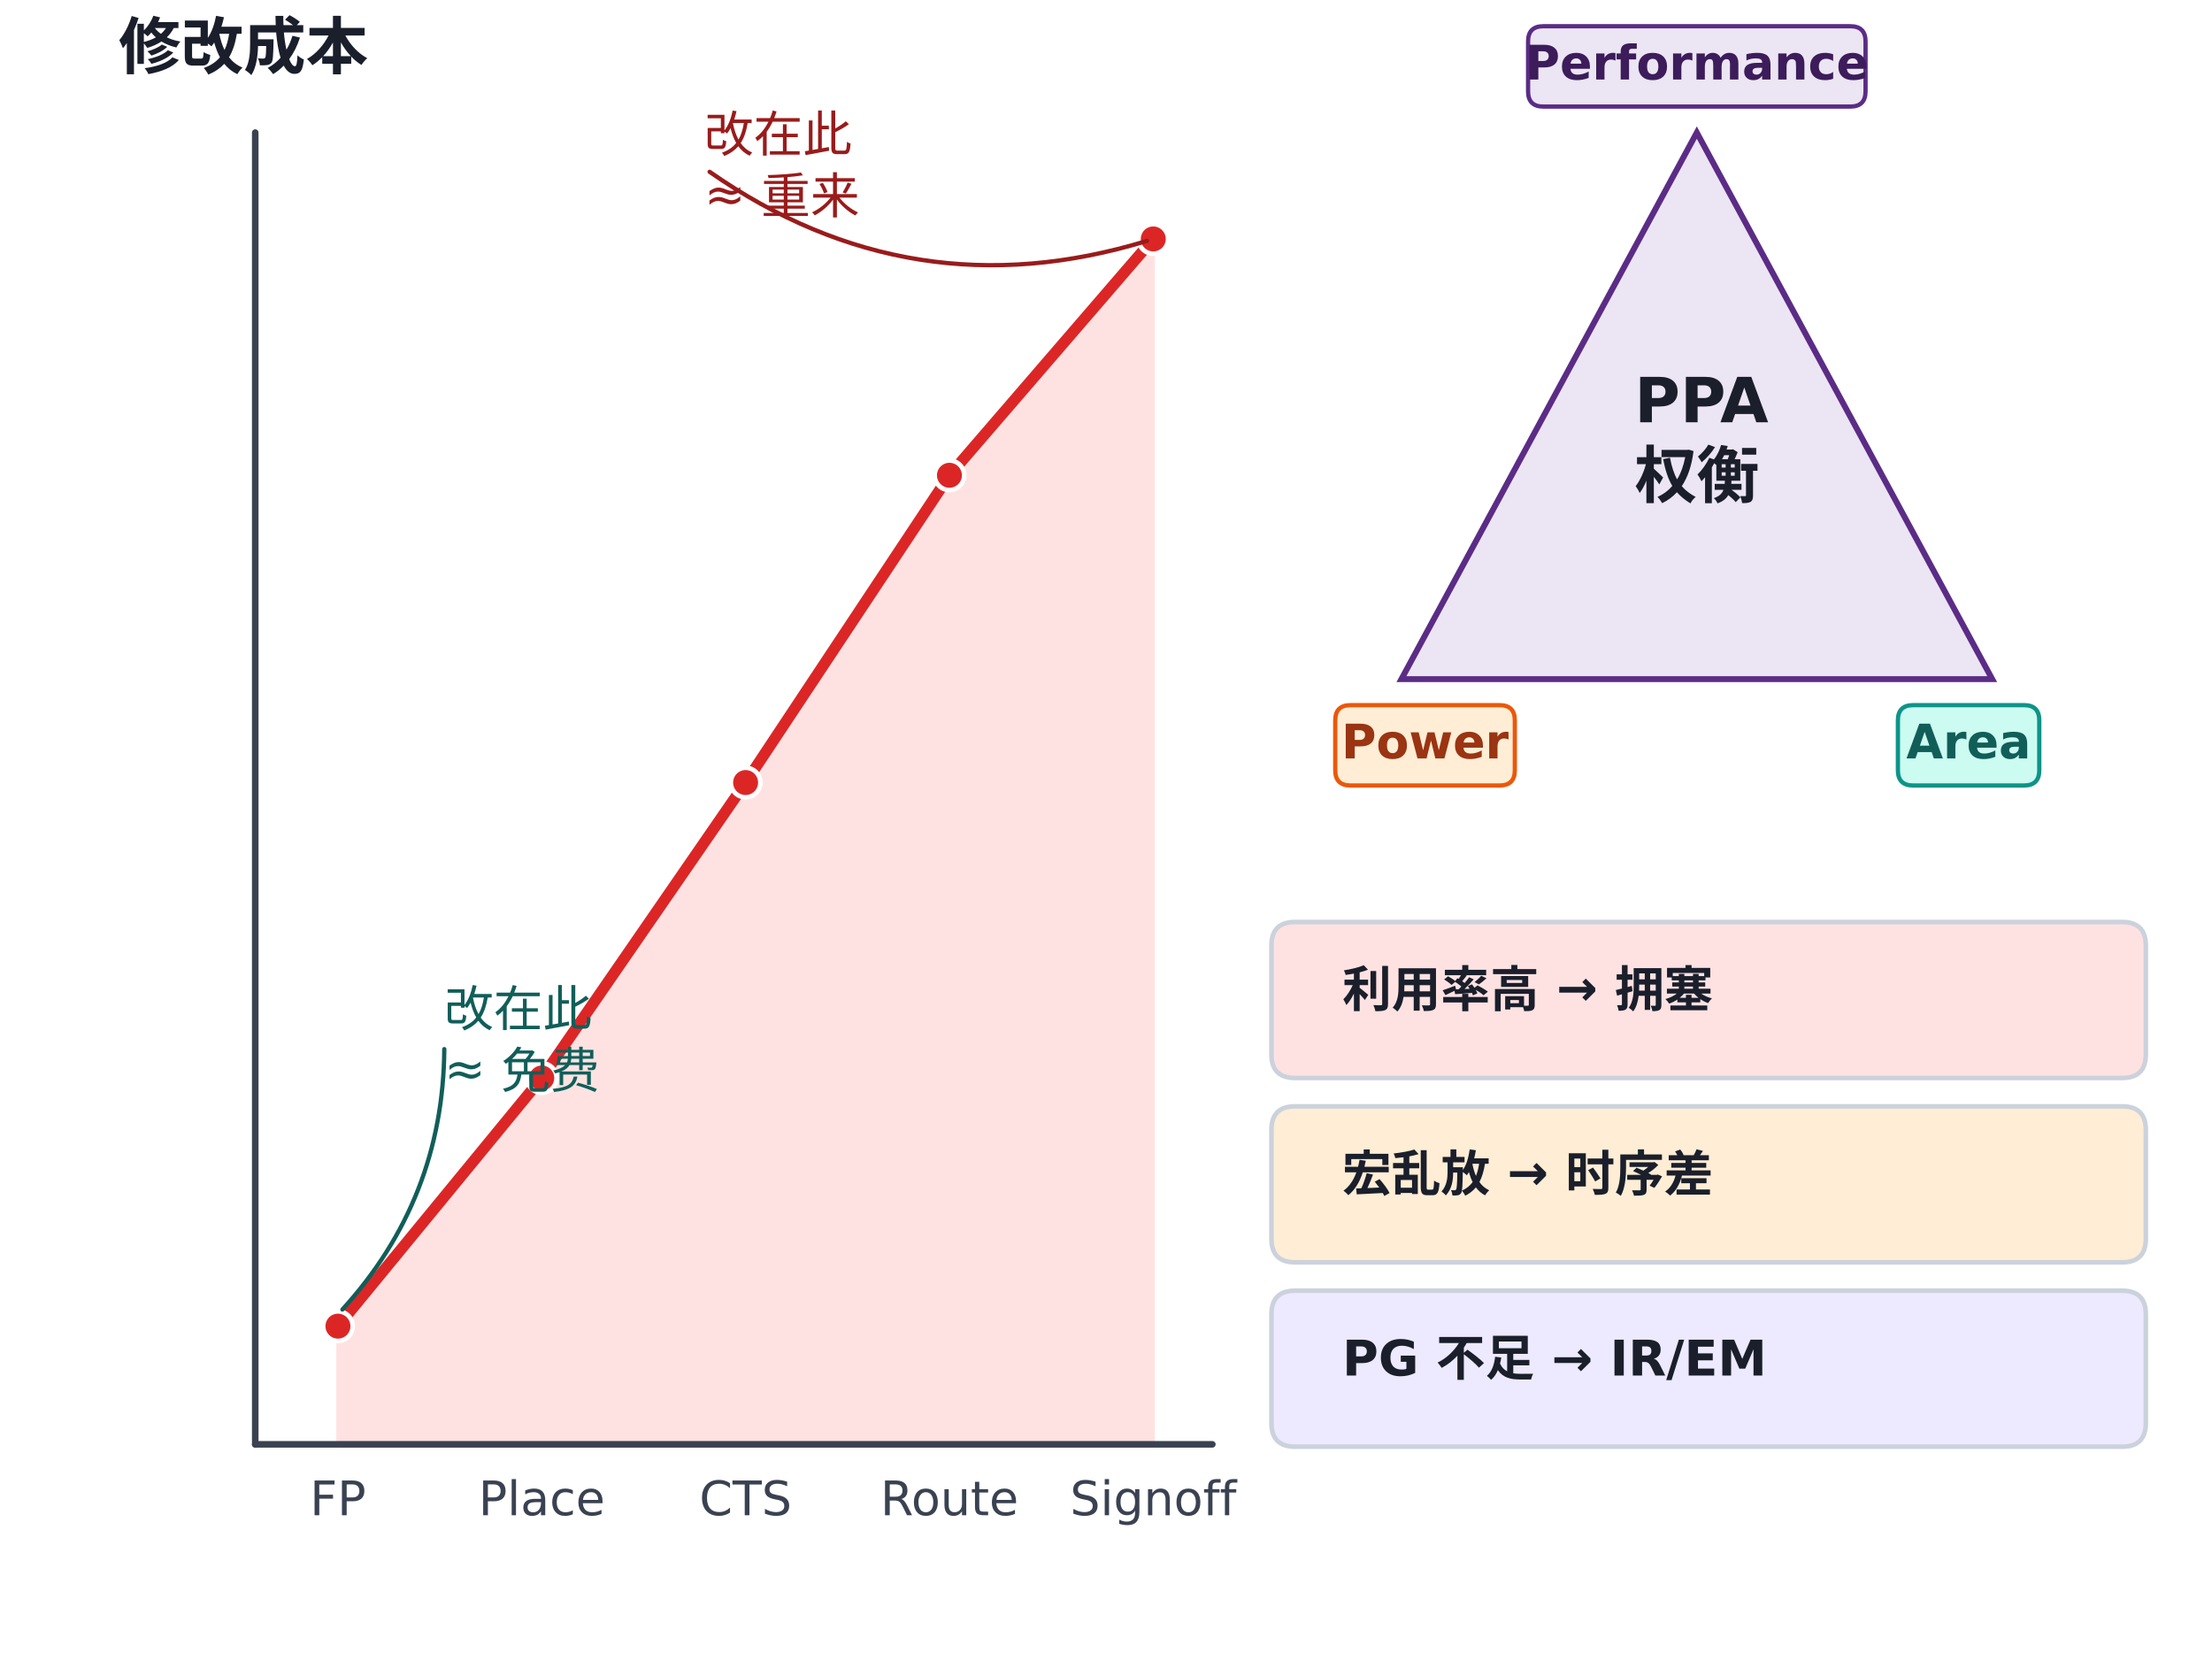
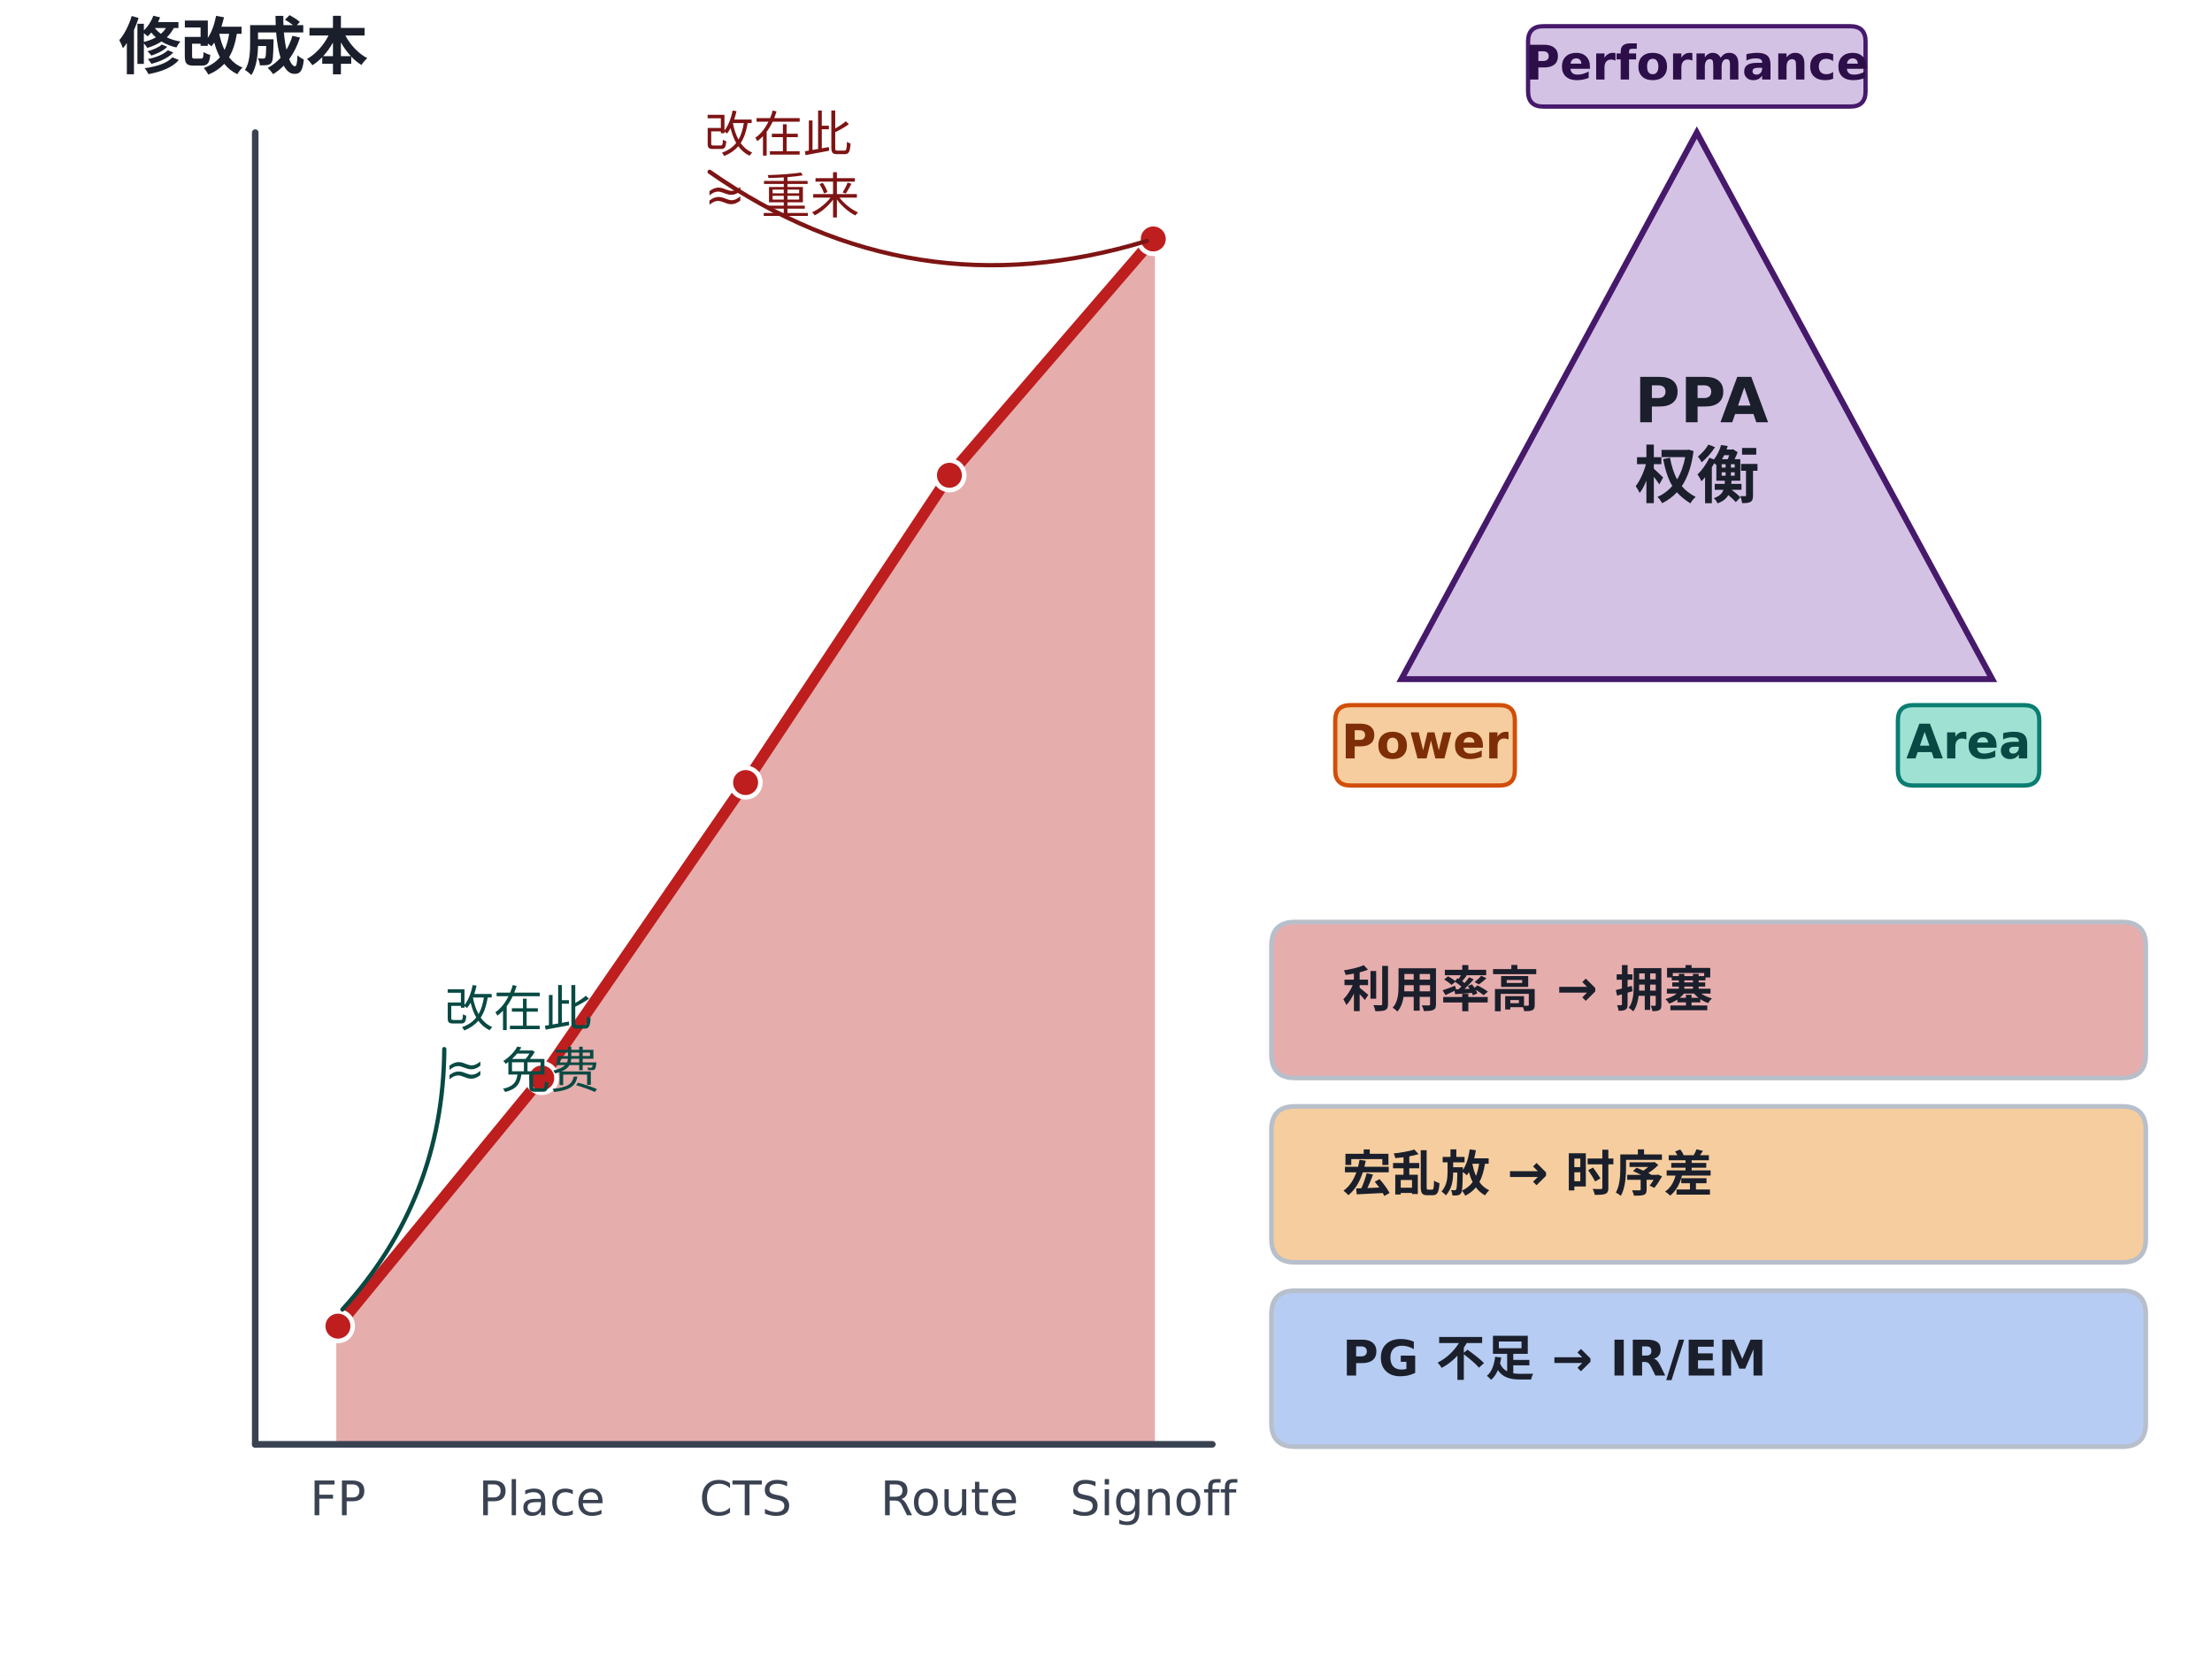
<svg xmlns="http://www.w3.org/2000/svg" xmlns:xlink="http://www.w3.org/1999/xlink" width="673.92pt" height="510.548pt" viewBox="0 0 673.92 510.548" version="1.1">
  <defs>
    <style type="text/css">*{stroke-linejoin: round; stroke-linecap: butt}</style>
  </defs>
  <g id="figure_1">
    <g id="patch_1">
      <path d="M 0 510.548  L 673.92 510.548  L 673.92 0  L 0 0  z " style="fill: #ffffff" />
    </g>
    <g id="axes_1">
      <g id="patch_2">
-         <path d="M 5.76 504.788  L 668.16 504.788  L 668.16 15.188  L 5.76 15.188  z " clip-path="url(#p9945286bc7)" style="fill: #ffffff" />
+         <path d="M 5.76 504.788  L 668.16 504.788  L 668.16 15.188  L 5.76 15.188  z " clip-path="url(#p8291850ab8)" style="fill: #ffffff" />
      </g>
      <g id="FillBetweenPolyCollection_1">
        <defs>
-           <path id="mccdefd1782" d="M 102.96 -106.56  L 102.96 -70.56  L 165.06 -70.56  L 227.16 -70.56  L 289.26 -70.56  L 351.36 -70.56  L 351.36 -437.76  L 351.36 -437.76  L 289.26 -365.76  L 227.16 -272.16  L 165.06 -182.16  L 102.96 -106.56  z " style="stroke: #fee2e2" />
+           <path id="mee95ecef07" d="M 102.96 -106.56  L 102.96 -70.56  L 165.06 -70.56  L 227.16 -70.56  L 289.26 -70.56  L 351.36 -70.56  L 351.36 -437.76  L 351.36 -437.76  L 289.26 -365.76  L 227.16 -272.16  L 165.06 -182.16  L 102.96 -106.56  z " style="stroke: #e6adad" />
        </defs>
-         <g clip-path="url(#p9945286bc7)">
-           <use xlink:href="#mccdefd1782" x="0" y="510.548" style="fill: #fee2e2; stroke: #fee2e2" />
+         <g clip-path="url(#p8291850ab8)">
+           <use xlink:href="#mee95ecef07" x="0" y="510.548" style="fill: #e6adad; stroke: #e6adad" />
        </g>
      </g>
      <g id="line2d_1">
-         <path d="M 77.76 439.988  L 77.76 40.388  " clip-path="url(#p9945286bc7)" style="fill: none; stroke: #3a4252; stroke-width: 2; stroke-linecap: round" />
+         <path d="M 77.76 439.988  L 77.76 40.388  " clip-path="url(#p8291850ab8)" style="fill: none; stroke: #3a4252; stroke-width: 2; stroke-linecap: round" />
      </g>
      <g id="line2d_2">
-         <path d="M 77.76 439.988  L 369.36 439.988  " clip-path="url(#p9945286bc7)" style="fill: none; stroke: #3a4252; stroke-width: 2; stroke-linecap: round" />
+         <path d="M 77.76 439.988  L 369.36 439.988  " clip-path="url(#p8291850ab8)" style="fill: none; stroke: #3a4252; stroke-width: 2; stroke-linecap: round" />
      </g>
      <g id="patch_3">
-         <path d="M 516.96 40.388  L 426.96 206.888  L 606.96 206.888  z " clip-path="url(#p9945286bc7)" style="fill: #ece5f3; stroke: #5b2c86; stroke-width: 1.8; stroke-linejoin: miter" />
+         <path d="M 516.96 40.388  L 426.96 206.888  L 606.96 206.888  z " clip-path="url(#p8291850ab8)" style="fill: #d4c2e5; stroke: #46196b; stroke-width: 1.8; stroke-linejoin: miter" />
      </g>
      <g id="patch_4">
-         <path d="M 394.56 328.388  L 646.56 328.388  Q 653.76 328.388 653.76 321.188  L 653.76 288.068  Q 653.76 280.868 646.56 280.868  L 394.56 280.868  Q 387.36 280.868 387.36 288.068  L 387.36 321.188  Q 387.36 328.388 394.56 328.388  z " clip-path="url(#p9945286bc7)" style="fill: #fee2e2; stroke: #cbd2dc; stroke-width: 1.4; stroke-linejoin: miter" />
+         <path d="M 394.56 328.388  L 646.56 328.388  Q 653.76 328.388 653.76 321.188  L 653.76 288.068  Q 653.76 280.868 646.56 280.868  L 394.56 280.868  Q 387.36 280.868 387.36 288.068  L 387.36 321.188  Q 387.36 328.388 394.56 328.388  z " clip-path="url(#p8291850ab8)" style="fill: #e6adad; stroke: #b7bfcb; stroke-width: 1.4; stroke-linejoin: miter" />
      </g>
      <g id="patch_5">
-         <path d="M 394.56 384.548  L 646.56 384.548  Q 653.76 384.548 653.76 377.348  L 653.76 344.228  Q 653.76 337.028 646.56 337.028  L 394.56 337.028  Q 387.36 337.028 387.36 344.228  L 387.36 377.348  Q 387.36 384.548 394.56 384.548  z " clip-path="url(#p9945286bc7)" style="fill: #ffedd5; stroke: #cbd2dc; stroke-width: 1.4; stroke-linejoin: miter" />
+         <path d="M 394.56 384.548  L 646.56 384.548  Q 653.76 384.548 653.76 377.348  L 653.76 344.228  Q 653.76 337.028 646.56 337.028  L 394.56 337.028  Q 387.36 337.028 387.36 344.228  L 387.36 377.348  Q 387.36 384.548 394.56 384.548  z " clip-path="url(#p8291850ab8)" style="fill: #f6cd9e; stroke: #b7bfcb; stroke-width: 1.4; stroke-linejoin: miter" />
      </g>
      <g id="patch_6">
-         <path d="M 394.56 440.708  L 646.56 440.708  Q 653.76 440.708 653.76 433.508  L 653.76 400.388  Q 653.76 393.188 646.56 393.188  L 394.56 393.188  Q 387.36 393.188 387.36 400.388  L 387.36 433.508  Q 387.36 440.708 394.56 440.708  z " clip-path="url(#p9945286bc7)" style="fill: #ede9fe; stroke: #cbd2dc; stroke-width: 1.4; stroke-linejoin: miter" />
+         <path d="M 394.56 440.708  L 646.56 440.708  Q 653.76 440.708 653.76 433.508  L 653.76 400.388  Q 653.76 393.188 646.56 393.188  L 394.56 393.188  Q 387.36 393.188 387.36 400.388  L 387.36 433.508  Q 387.36 440.708 394.56 440.708  z " clip-path="url(#p8291850ab8)" style="fill: #b6ccf2; stroke: #b7bfcb; stroke-width: 1.4; stroke-linejoin: miter" />
      </g>
      <g id="text_1">
        <text style="font-weight: 700; font-size: 19px; font-family: 'Microsoft YaHei', 'Microsoft YaHei UI', 'SimHei', 'Segoe UI', 'DejaVu Sans', sans-serif; text-anchor: middle; fill: #1a1f2b" x="74.16" y="20.948" transform="rotate(-0 74.16 20.94813)">修改成本</text>
      </g>
      <g id="line2d_3">
-         <path d="M 102.96 403.988  L 165.06 328.388  L 227.16 238.388  L 289.26 144.788  L 351.36 72.788  " clip-path="url(#p9945286bc7)" style="fill: none; stroke: #dc2626; stroke-width: 3.4; stroke-linecap: round" />
+         <path d="M 102.96 403.988  L 165.06 328.388  L 227.16 238.388  L 289.26 144.788  L 351.36 72.788  " clip-path="url(#p8291850ab8)" style="fill: none; stroke: #be1e1e; stroke-width: 3.4; stroke-linecap: round" />
      </g>
      <g id="text_2">
        <text style="font-size: 14.5px; font-family: 'Microsoft YaHei', 'Microsoft YaHei UI', 'SimHei', 'Segoe UI', 'DejaVu Sans', sans-serif; text-anchor: middle; fill: #3a4252" x="102.96" y="461.588" transform="rotate(-0 102.96 461.5881)">FP</text>
      </g>
      <g id="text_3">
        <text style="font-size: 14.5px; font-family: 'Microsoft YaHei', 'Microsoft YaHei UI', 'SimHei', 'Segoe UI', 'DejaVu Sans', sans-serif; text-anchor: middle; fill: #3a4252" x="165.06" y="461.588" transform="rotate(-0 165.06 461.5881)">Place</text>
      </g>
      <g id="text_4">
        <text style="font-size: 14.5px; font-family: 'Microsoft YaHei', 'Microsoft YaHei UI', 'SimHei', 'Segoe UI', 'DejaVu Sans', sans-serif; text-anchor: middle; fill: #3a4252" x="227.16" y="461.588" transform="rotate(-0 227.16 461.5881)">CTS</text>
      </g>
      <g id="text_5">
        <text style="font-size: 14.5px; font-family: 'Microsoft YaHei', 'Microsoft YaHei UI', 'SimHei', 'Segoe UI', 'DejaVu Sans', sans-serif; text-anchor: middle; fill: #3a4252" x="289.26" y="461.588" transform="rotate(-0 289.26 461.5881)">Route</text>
      </g>
      <g id="text_6">
        <text style="font-size: 14.5px; font-family: 'Microsoft YaHei', 'Microsoft YaHei UI', 'SimHei', 'Segoe UI', 'DejaVu Sans', sans-serif; text-anchor: middle; fill: #3a4252" x="351.36" y="461.588" transform="rotate(-0 351.36 461.5881)">Signoff</text>
      </g>
      <g id="text_7">
        <text style="font-weight: 700; font-size: 19px; font-family: 'Microsoft YaHei', 'Microsoft YaHei UI', 'SimHei', 'Segoe UI', 'DejaVu Sans', sans-serif; fill: #1a1f2b" transform="translate(497.9585 128.646)">PPA</text>
        <text style="font-weight: 700; font-size: 19px; font-family: 'Microsoft YaHei', 'Microsoft YaHei UI', 'SimHei', 'Segoe UI', 'DejaVu Sans', sans-serif; fill: #1a1f2b" transform="translate(497.96 151.5951)">权衡</text>
      </g>
      <g id="text_8">
        <text style="font-weight: 700; font-size: 15px; font-family: 'Microsoft YaHei', 'Microsoft YaHei UI', 'SimHei', 'Segoe UI', 'DejaVu Sans', sans-serif; text-anchor: start; fill: #1a1f2b" x="408.96" y="306.719" transform="rotate(-0 408.96 306.7188)">利用率高 → 拥塞</text>
      </g>
      <g id="text_9">
        <text style="font-weight: 700; font-size: 15px; font-family: 'Microsoft YaHei', 'Microsoft YaHei UI', 'SimHei', 'Segoe UI', 'DejaVu Sans', sans-serif; text-anchor: start; fill: #1a1f2b" x="408.96" y="362.879" transform="rotate(-0 408.96 362.8788)">宏乱放 → 时序差</text>
      </g>
      <g id="text_10">
        <text style="font-weight: 700; font-size: 15px; font-family: 'Microsoft YaHei', 'Microsoft YaHei UI', 'SimHei', 'Segoe UI', 'DejaVu Sans', sans-serif; text-anchor: start; fill: #1a1f2b" x="408.96" y="419.039" transform="rotate(-0 408.96 419.0387)">PG 不足 → IR/EM</text>
      </g>
      <g id="line2d_4">
        <defs>
-           <path id="mc3c0cf236d" d="M 0 4.5  C 1.193 4.5 2.338 4.026 3.182 3.182  C 4.026 2.338 4.5 1.193 4.5 0  C 4.5 -1.193 4.026 -2.338 3.182 -3.182  C 2.338 -4.026 1.193 -4.5 0 -4.5  C -1.193 -4.5 -2.338 -4.026 -3.182 -3.182  C -4.026 -2.338 -4.5 -1.193 -4.5 0  C -4.5 1.193 -4.026 2.338 -3.182 3.182  C -2.338 4.026 -1.193 4.5 0 4.5  z " style="stroke: #ffffff; stroke-width: 1.4" />
+           <path id="m572f5340f7" d="M 0 4.5  C 1.193 4.5 2.338 4.026 3.182 3.182  C 4.026 2.338 4.5 1.193 4.5 0  C 4.5 -1.193 4.026 -2.338 3.182 -3.182  C 2.338 -4.026 1.193 -4.5 0 -4.5  C -1.193 -4.5 -2.338 -4.026 -3.182 -3.182  C -4.026 -2.338 -4.5 -1.193 -4.5 0  C -4.5 1.193 -4.026 2.338 -3.182 3.182  C -2.338 4.026 -1.193 4.5 0 4.5  z " style="stroke: #ffffff; stroke-width: 1.4" />
        </defs>
-         <g clip-path="url(#p9945286bc7)">
-           <use xlink:href="#mc3c0cf236d" x="102.96" y="403.988" style="fill: #dc2626; stroke: #ffffff; stroke-width: 1.4" />
+         <g clip-path="url(#p8291850ab8)">
+           <use xlink:href="#m572f5340f7" x="102.96" y="403.988" style="fill: #be1e1e; stroke: #ffffff; stroke-width: 1.4" />
        </g>
      </g>
      <g id="line2d_5">
-         <g clip-path="url(#p9945286bc7)">
-           <use xlink:href="#mc3c0cf236d" x="165.06" y="328.388" style="fill: #dc2626; stroke: #ffffff; stroke-width: 1.4" />
+         <g clip-path="url(#p8291850ab8)">
+           <use xlink:href="#m572f5340f7" x="165.06" y="328.388" style="fill: #be1e1e; stroke: #ffffff; stroke-width: 1.4" />
        </g>
      </g>
      <g id="line2d_6">
-         <g clip-path="url(#p9945286bc7)">
-           <use xlink:href="#mc3c0cf236d" x="227.16" y="238.388" style="fill: #dc2626; stroke: #ffffff; stroke-width: 1.4" />
+         <g clip-path="url(#p8291850ab8)">
+           <use xlink:href="#m572f5340f7" x="227.16" y="238.388" style="fill: #be1e1e; stroke: #ffffff; stroke-width: 1.4" />
        </g>
      </g>
      <g id="line2d_7">
-         <g clip-path="url(#p9945286bc7)">
-           <use xlink:href="#mc3c0cf236d" x="289.26" y="144.788" style="fill: #dc2626; stroke: #ffffff; stroke-width: 1.4" />
+         <g clip-path="url(#p8291850ab8)">
+           <use xlink:href="#m572f5340f7" x="289.26" y="144.788" style="fill: #be1e1e; stroke: #ffffff; stroke-width: 1.4" />
        </g>
      </g>
      <g id="line2d_8">
-         <g clip-path="url(#p9945286bc7)">
-           <use xlink:href="#mc3c0cf236d" x="351.36" y="72.788" style="fill: #dc2626; stroke: #ffffff; stroke-width: 1.4" />
+         <g clip-path="url(#p8291850ab8)">
+           <use xlink:href="#m572f5340f7" x="351.36" y="72.788" style="fill: #be1e1e; stroke: #ffffff; stroke-width: 1.4" />
        </g>
      </g>
      <g id="patch_7">
-         <path d="M 135.361 319.59  Q 135.04 365.203 104.318 398.92  " clip-path="url(#p9945286bc7)" style="fill: none; stroke: #115e59; stroke-width: 1.3; stroke-linecap: round" />
+         <path d="M 135.361 319.59  Q 135.04 365.203 104.318 398.92  " clip-path="url(#p8291850ab8)" style="fill: none; stroke: #084a43; stroke-width: 1.3; stroke-linecap: round" />
      </g>
      <g id="text_11">
-         <text style="font-size: 15px; font-family: 'Microsoft YaHei', 'Microsoft YaHei UI', 'SimHei', 'Segoe UI', 'DejaVu Sans', sans-serif; fill: #115e59" transform="translate(135.36 312.6602)">改在此</text>
-         <text style="font-size: 15px; font-family: 'Microsoft YaHei', 'Microsoft YaHei UI', 'SimHei', 'Segoe UI', 'DejaVu Sans', sans-serif; fill: #115e59" transform="translate(135.36 330.7778)">≈ 免费</text>
+         <text style="font-size: 15px; font-family: 'Microsoft YaHei', 'Microsoft YaHei UI', 'SimHei', 'Segoe UI', 'DejaVu Sans', sans-serif; fill: #084a43" transform="translate(135.36 312.6602)">改在此</text>
+         <text style="font-size: 15px; font-family: 'Microsoft YaHei', 'Microsoft YaHei UI', 'SimHei', 'Segoe UI', 'DejaVu Sans', sans-serif; fill: #084a43" transform="translate(135.36 330.7778)">≈ 免费</text>
      </g>
      <g id="patch_8">
-         <path d="M 216.196 52.344  Q 277.701 95.315 349.454 73.381  " clip-path="url(#p9945286bc7)" style="fill: none; stroke: #991b1b; stroke-width: 1.3; stroke-linecap: round" />
+         <path d="M 216.196 52.344  Q 277.701 95.315 349.454 73.381  " clip-path="url(#p8291850ab8)" style="fill: none; stroke: #7e1414; stroke-width: 1.3; stroke-linecap: round" />
      </g>
      <g id="text_12">
-         <text style="font-size: 15px; font-family: 'Microsoft YaHei', 'Microsoft YaHei UI', 'SimHei', 'Segoe UI', 'DejaVu Sans', sans-serif; fill: #991b1b" transform="translate(214.56 46.26016)">改在此</text>
-         <text style="font-size: 15px; font-family: 'Microsoft YaHei', 'Microsoft YaHei UI', 'SimHei', 'Segoe UI', 'DejaVu Sans', sans-serif; fill: #991b1b" transform="translate(214.56 64.37781)">≈ 重来</text>
+         <text style="font-size: 15px; font-family: 'Microsoft YaHei', 'Microsoft YaHei UI', 'SimHei', 'Segoe UI', 'DejaVu Sans', sans-serif; fill: #7e1414" transform="translate(214.56 46.26016)">改在此</text>
+         <text style="font-size: 15px; font-family: 'Microsoft YaHei', 'Microsoft YaHei UI', 'SimHei', 'Segoe UI', 'DejaVu Sans', sans-serif; fill: #7e1414" transform="translate(214.56 64.37781)">≈ 重来</text>
      </g>
      <g id="text_13">
        <g id="patch_9">
-           <path d="M 470.193 32.466  L 563.727 32.466  Q 568.367 32.466 568.367 27.826  L 568.367 12.63  Q 568.367 7.99 563.727 7.99  L 470.193 7.99  Q 465.553 7.99 465.553 12.63  L 465.553 27.826  Q 465.553 32.466 470.193 32.466  z " style="fill: #ece5f3; stroke: #5b2c86; stroke-width: 1.3; stroke-linejoin: miter" />
+           <path d="M 470.193 32.466  L 563.727 32.466  Q 568.367 32.466 568.367 27.826  L 568.367 12.63  Q 568.367 7.99 563.727 7.99  L 470.193 7.99  Q 465.553 7.99 465.553 12.63  L 465.553 27.826  Q 465.553 32.466 470.193 32.466  z " style="fill: #d4c2e5; stroke: #46196b; stroke-width: 1.3; stroke-linejoin: miter" />
        </g>
-         <text style="font-weight: 700; font-size: 14.5px; font-family: 'Microsoft YaHei', 'Microsoft YaHei UI', 'SimHei', 'Segoe UI', 'DejaVu Sans', sans-serif; text-anchor: middle; fill: #3c1c5a" x="516.96" y="24.221" transform="rotate(-0 516.96 24.22129)">Performance</text>
+         <text style="font-weight: 700; font-size: 14.5px; font-family: 'Microsoft YaHei', 'Microsoft YaHei UI', 'SimHei', 'Segoe UI', 'DejaVu Sans', sans-serif; text-anchor: middle; fill: #2c0e48" x="516.96" y="24.221" transform="rotate(-0 516.96 24.22129)">Performance</text>
      </g>
      <g id="text_14">
        <g id="patch_10">
-           <path d="M 411.445 239.286  L 456.875 239.286  Q 461.515 239.286 461.515 234.646  L 461.515 219.45  Q 461.515 214.81 456.875 214.81  L 411.445 214.81  Q 406.805 214.81 406.805 219.45  L 406.805 234.646  Q 406.805 239.286 411.445 239.286  z " style="fill: #ffedd5; stroke: #ea580c; stroke-width: 1.3; stroke-linejoin: miter" />
+           <path d="M 411.445 239.286  L 456.875 239.286  Q 461.515 239.286 461.515 234.646  L 461.515 219.45  Q 461.515 214.81 456.875 214.81  L 411.445 214.81  Q 406.805 214.81 406.805 219.45  L 406.805 234.646  Q 406.805 239.286 411.445 239.286  z " style="fill: #f6cd9e; stroke: #d14e0a; stroke-width: 1.3; stroke-linejoin: miter" />
        </g>
-         <text style="font-weight: 700; font-size: 14.5px; font-family: 'Microsoft YaHei', 'Microsoft YaHei UI', 'SimHei', 'Segoe UI', 'DejaVu Sans', sans-serif; text-anchor: middle; fill: #9a3412" x="434.16" y="231.041" transform="rotate(-0 434.16 231.0413)">Power</text>
+         <text style="font-weight: 700; font-size: 14.5px; font-family: 'Microsoft YaHei', 'Microsoft YaHei UI', 'SimHei', 'Segoe UI', 'DejaVu Sans', sans-serif; text-anchor: middle; fill: #7e2e07" x="434.16" y="231.041" transform="rotate(-0 434.16 231.0413)">Power</text>
      </g>
      <g id="text_15">
        <g id="patch_11">
-           <path d="M 582.863 239.286  L 616.657 239.286  Q 621.297 239.286 621.297 234.646  L 621.297 219.45  Q 621.297 214.81 616.657 214.81  L 582.863 214.81  Q 578.223 214.81 578.223 219.45  L 578.223 234.646  Q 578.223 239.286 582.863 239.286  z " style="fill: #ccfbf1; stroke: #0d9488; stroke-width: 1.3; stroke-linejoin: miter" />
+           <path d="M 582.863 239.286  L 616.657 239.286  Q 621.297 239.286 621.297 234.646  L 621.297 219.45  Q 621.297 214.81 616.657 214.81  L 582.863 214.81  Q 578.223 214.81 578.223 219.45  L 578.223 234.646  Q 578.223 239.286 582.863 239.286  z " style="fill: #9fe2d4; stroke: #0b7d72; stroke-width: 1.3; stroke-linejoin: miter" />
        </g>
-         <text style="font-weight: 700; font-size: 14.5px; font-family: 'Microsoft YaHei', 'Microsoft YaHei UI', 'SimHei', 'Segoe UI', 'DejaVu Sans', sans-serif; text-anchor: middle; fill: #115e59" x="599.76" y="231.041" transform="rotate(-0 599.76 231.0413)">Area</text>
+         <text style="font-weight: 700; font-size: 14.5px; font-family: 'Microsoft YaHei', 'Microsoft YaHei UI', 'SimHei', 'Segoe UI', 'DejaVu Sans', sans-serif; text-anchor: middle; fill: #084a43" x="599.76" y="231.041" transform="rotate(-0 599.76 231.0413)">Area</text>
      </g>
    </g>
  </g>
  <defs>
-     <clipPath id="p9945286bc7">
+     <clipPath id="p8291850ab8">
      <rect x="5.76" y="15.188" width="662.4" height="489.6" />
    </clipPath>
  </defs>
</svg>
